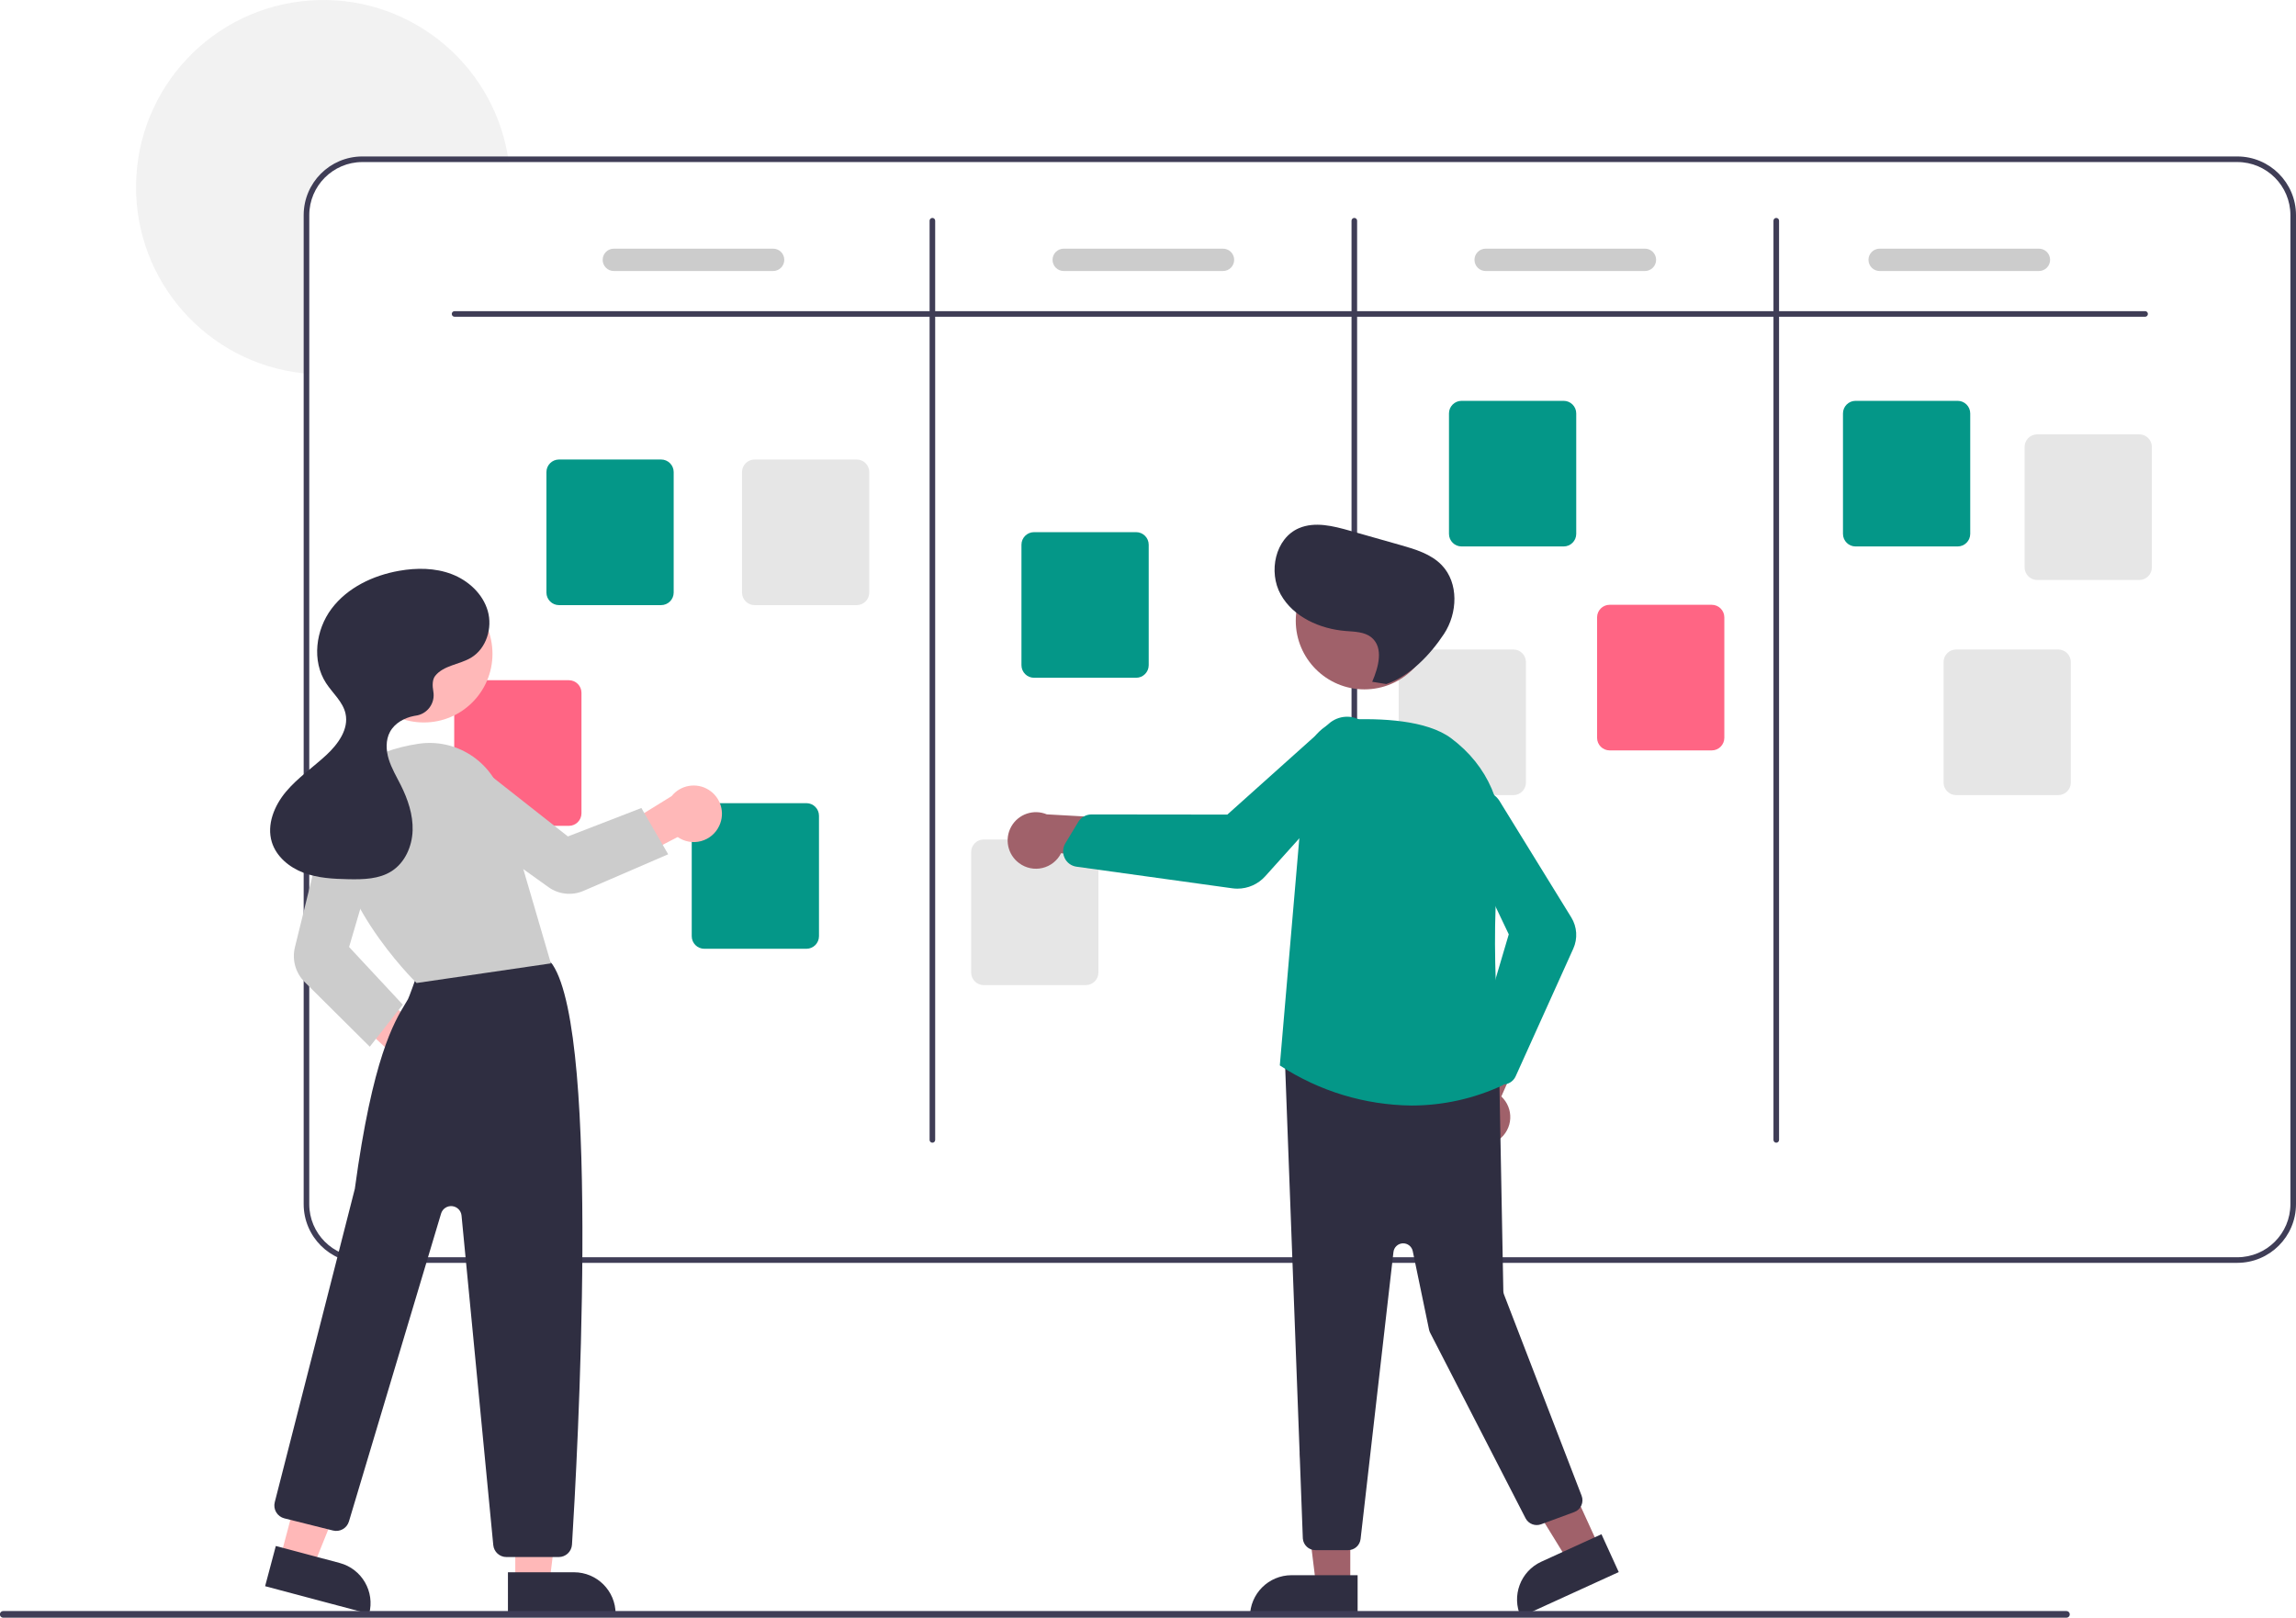
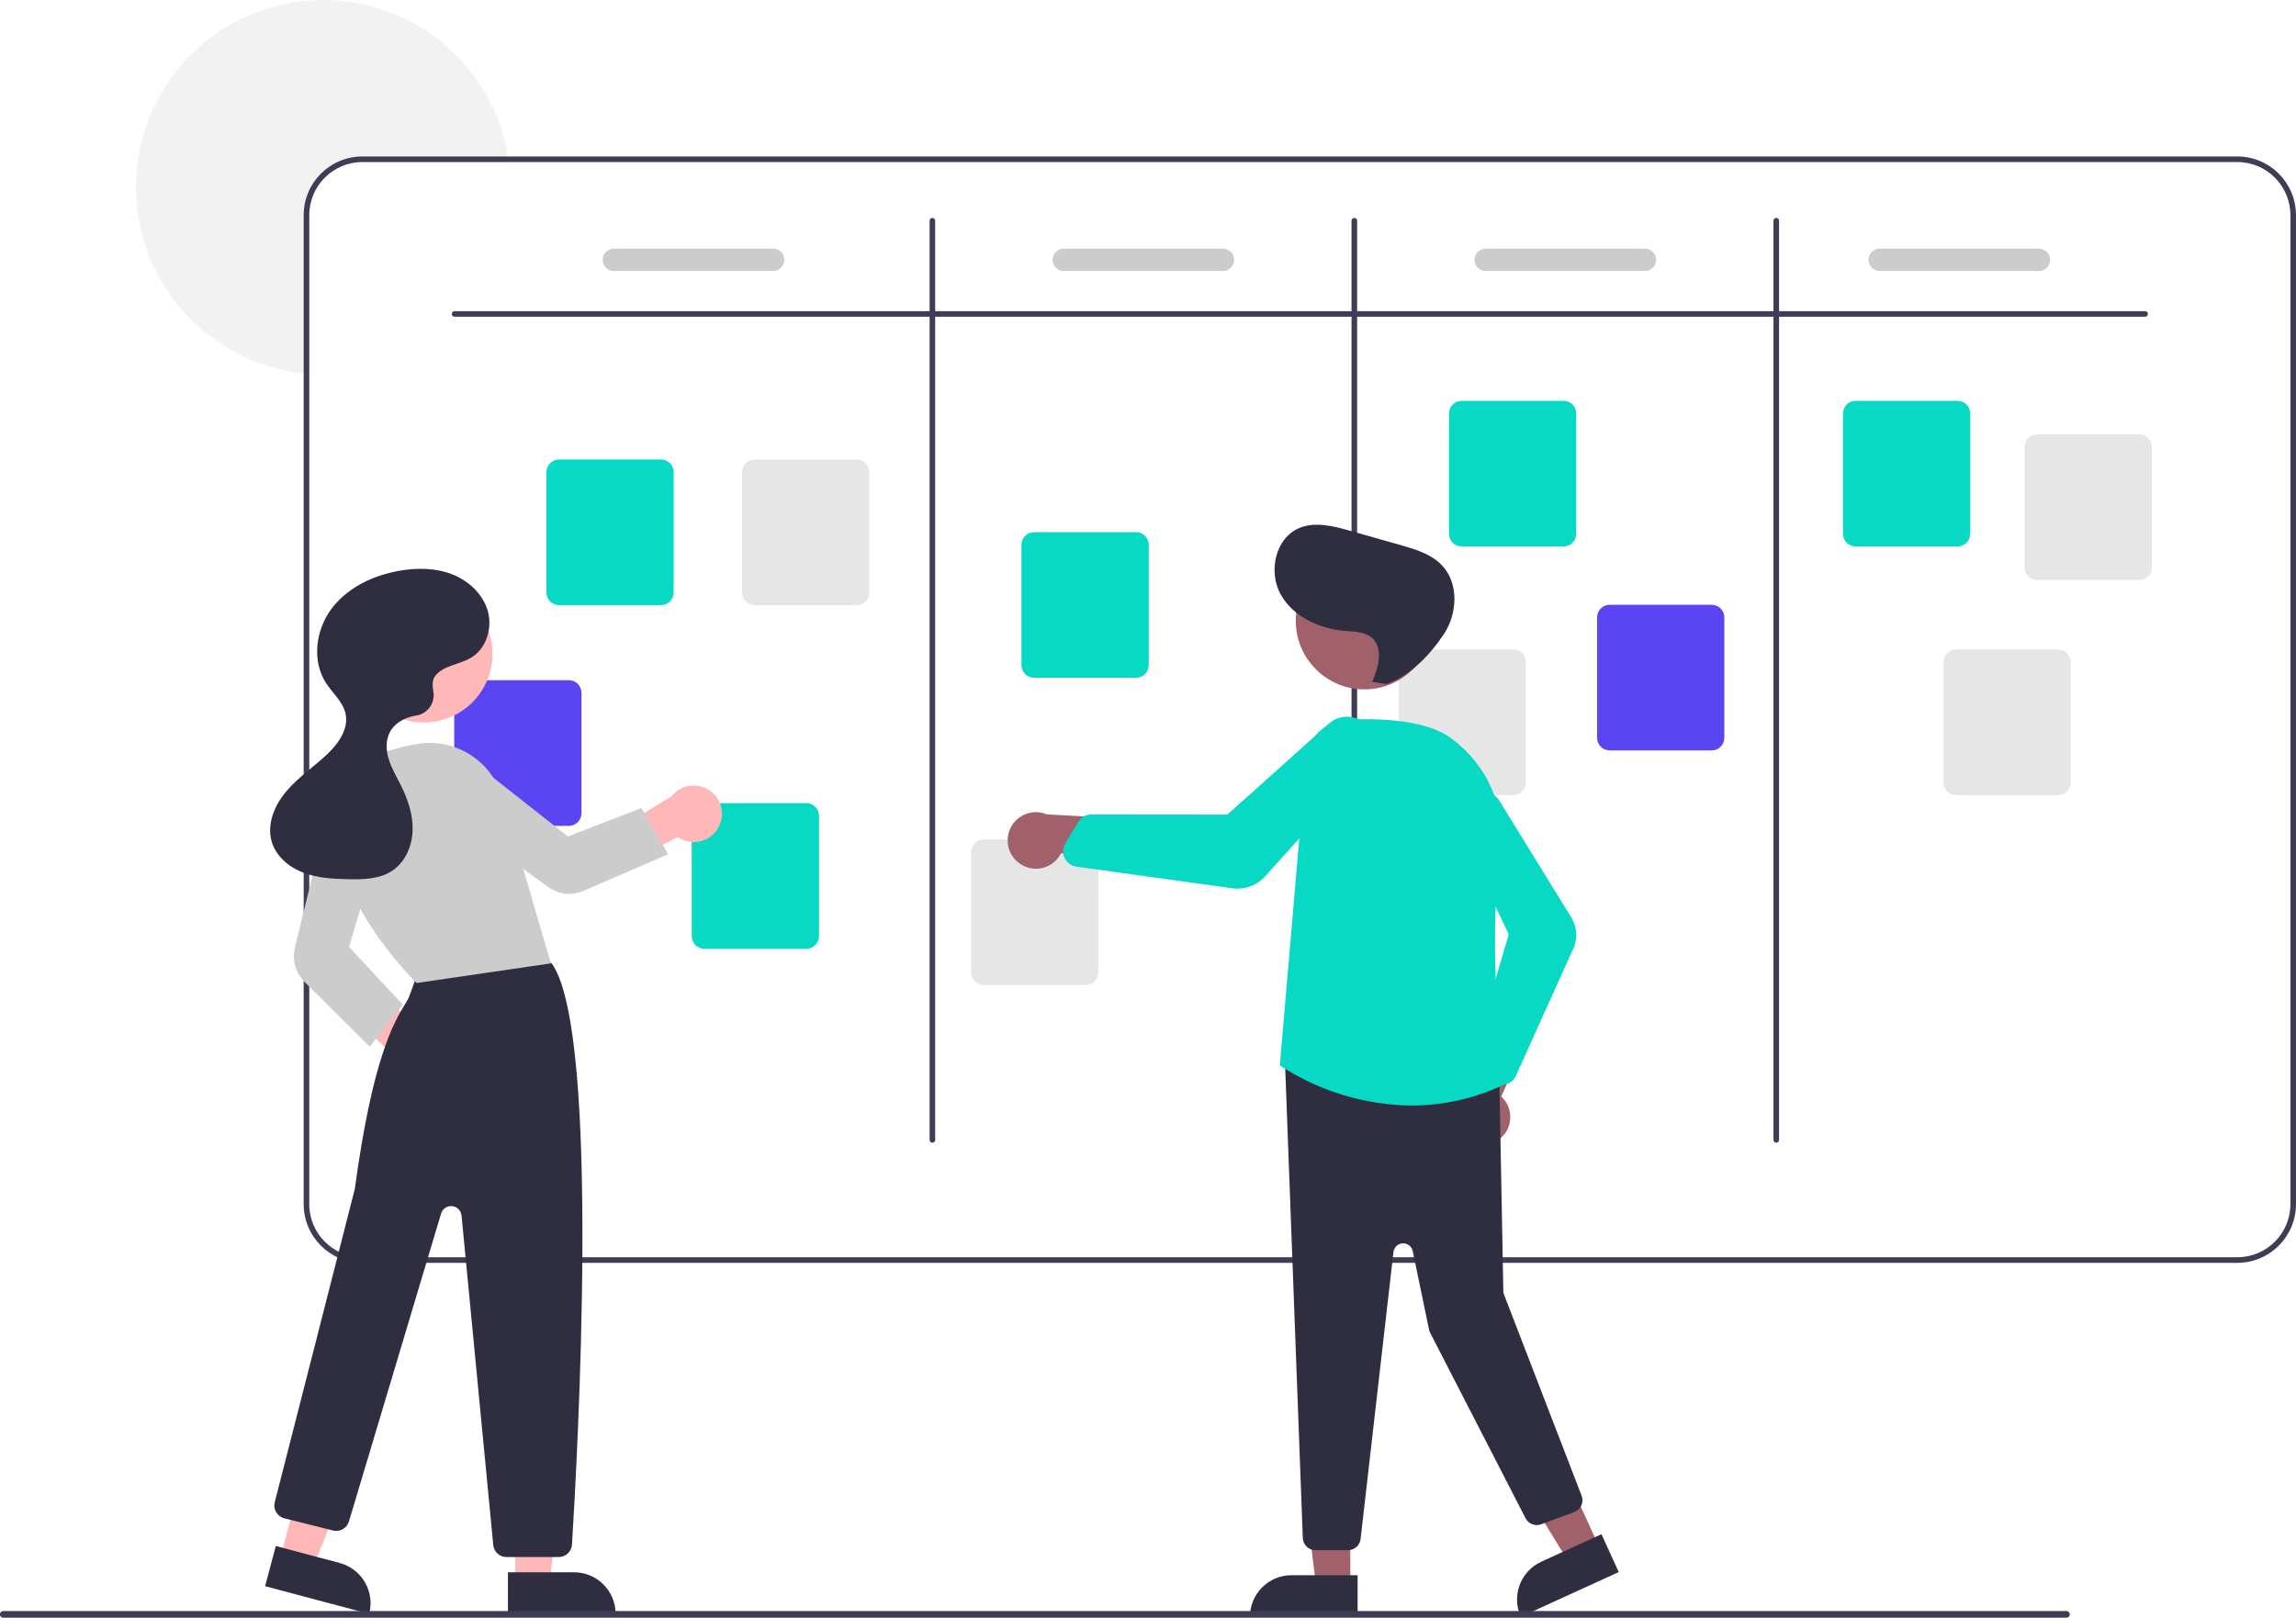
<svg xmlns="http://www.w3.org/2000/svg" data-name="Layer 1" width="auto" height="100%" viewBox="0 0 821.676 579.01">
  <path d="M371.238,218.495h-52.4a19.017,19.017,0,0,0-19,19v56.81c-.67-.04-1.34-.1-2-.18a66.999,66.999,0,1,1,73.1-77.63C371.048,217.155,371.148,217.825,371.238,218.495Z" transform="translate(-189.1619 -160.4952)" fill="#f2f2f2" />
  <path d="M989.838,216.495h-671a21.023,21.023,0,0,0-21,21v354a21.023,21.023,0,0,0,21,21h671a21.023,21.023,0,0,0,21-21v-354A21.023,21.023,0,0,0,989.838,216.495Zm19,375a19.017,19.017,0,0,1-19,19h-671a19.017,19.017,0,0,1-19-19v-354a19.017,19.017,0,0,1,19-19h671a19.017,19.017,0,0,1,19,19Z" transform="translate(-189.1619 -160.4952)" fill="#3f3d56" />
  <path d="M956.838,273.865h-605a1,1,0,0,1,0-2h605a1,1,0,0,1,0,2Z" transform="translate(-189.1619 -160.4952)" fill="#3f3d56" />
  <path d="M522.838,569.495a1,1,0,0,1-1-1v-329a1,1,0,1,1,2,0v329A1,1,0,0,1,522.838,569.495Z" transform="translate(-189.1619 -160.4952)" fill="#3f3d56" />
  <path d="M673.838,569.495a1,1,0,0,1-1-1v-329a1,1,0,1,1,2,0v329A1,1,0,0,1,673.838,569.495Z" transform="translate(-189.1619 -160.4952)" fill="#3f3d56" />
  <path d="M824.838,569.495a1,1,0,0,1-1-1v-329a1,1,0,1,1,2,0v329A1,1,0,0,1,824.838,569.495Z" transform="translate(-189.1619 -160.4952)" fill="#3f3d56" />
-   <path d="M425.754,377.083h-36.54a4.505,4.505,0,0,1-4.5-4.5V329.463a4.505,4.505,0,0,1,4.5-4.5h36.54a4.505,4.505,0,0,1,4.5,4.5v43.12A4.505,4.505,0,0,1,425.754,377.083Z" transform="translate(-189.1619 -160.4952)" fill="#049788" />
-   <path d="M477.754,500.083h-36.54a4.505,4.505,0,0,1-4.5-4.5V452.463a4.505,4.505,0,0,1,4.5-4.5h36.54a4.505,4.505,0,0,1,4.5,4.5v43.12A4.505,4.505,0,0,1,477.754,500.083Z" transform="translate(-189.1619 -160.4952)" fill="#049788" />
-   <path d="M595.754,403.083h-36.54a4.505,4.505,0,0,1-4.5-4.5V355.463a4.505,4.505,0,0,1,4.5-4.5h36.54a4.505,4.505,0,0,1,4.5,4.5v43.12A4.505,4.505,0,0,1,595.754,403.083Z" transform="translate(-189.1619 -160.4952)" fill="#049788" />
-   <path d="M748.754,356.083h-36.54a4.505,4.505,0,0,1-4.5-4.5V308.463a4.505,4.505,0,0,1,4.5-4.5h36.54a4.505,4.505,0,0,1,4.5,4.5v43.12A4.505,4.505,0,0,1,748.754,356.083Z" transform="translate(-189.1619 -160.4952)" fill="#049788" />
-   <path d="M889.754,356.083h-36.54a4.505,4.505,0,0,1-4.5-4.5V308.463a4.505,4.505,0,0,1,4.5-4.5h36.54a4.505,4.505,0,0,1,4.5,4.5v43.12A4.505,4.505,0,0,1,889.754,356.083Z" transform="translate(-189.1619 -160.4952)" fill="#049788" />
+   <path d="M425.754,377.083h-36.54a4.505,4.505,0,0,1-4.5-4.5V329.463a4.505,4.505,0,0,1,4.5-4.5h36.54a4.505,4.505,0,0,1,4.5,4.5v43.12A4.505,4.505,0,0,1,425.754,377.083Z" transform="translate(-189.1619 -160.4952)" fill="#07D9C4" />
+   <path d="M477.754,500.083h-36.54a4.505,4.505,0,0,1-4.5-4.5V452.463a4.505,4.505,0,0,1,4.5-4.5h36.54a4.505,4.505,0,0,1,4.5,4.5v43.12A4.505,4.505,0,0,1,477.754,500.083Z" transform="translate(-189.1619 -160.4952)" fill="#07D9C4" />
+   <path d="M595.754,403.083h-36.54a4.505,4.505,0,0,1-4.5-4.5V355.463a4.505,4.505,0,0,1,4.5-4.5h36.54a4.505,4.505,0,0,1,4.5,4.5v43.12A4.505,4.505,0,0,1,595.754,403.083Z" transform="translate(-189.1619 -160.4952)" fill="#07D9C4" />
+   <path d="M748.754,356.083h-36.54a4.505,4.505,0,0,1-4.5-4.5V308.463a4.505,4.505,0,0,1,4.5-4.5h36.54a4.505,4.505,0,0,1,4.5,4.5v43.12A4.505,4.505,0,0,1,748.754,356.083Z" transform="translate(-189.1619 -160.4952)" fill="#07D9C4" />
+   <path d="M889.754,356.083h-36.54a4.505,4.505,0,0,1-4.5-4.5V308.463a4.505,4.505,0,0,1,4.5-4.5h36.54a4.505,4.505,0,0,1,4.5,4.5v43.12A4.505,4.505,0,0,1,889.754,356.083Z" transform="translate(-189.1619 -160.4952)" fill="#07D9C4" />
  <path d="M954.754,368.083h-36.54a4.505,4.505,0,0,1-4.5-4.5V320.463a4.505,4.505,0,0,1,4.5-4.5h36.54a4.505,4.505,0,0,1,4.5,4.5v43.12A4.505,4.505,0,0,1,954.754,368.083Z" transform="translate(-189.1619 -160.4952)" fill="#e6e6e6" />
  <path d="M925.754,445.083h-36.54a4.505,4.505,0,0,1-4.5-4.5V397.463a4.505,4.505,0,0,1,4.5-4.5h36.54a4.505,4.505,0,0,1,4.5,4.5v43.12A4.505,4.505,0,0,1,925.754,445.083Z" transform="translate(-189.1619 -160.4952)" fill="#e6e6e6" />
-   <path d="M801.754,429.083h-36.54a4.505,4.505,0,0,1-4.5-4.5V381.463a4.505,4.505,0,0,1,4.5-4.5h36.54a4.505,4.505,0,0,1,4.5,4.5v43.12A4.505,4.505,0,0,1,801.754,429.083Z" transform="translate(-189.1619 -160.4952)" fill="#ff6584" />
+   <path d="M801.754,429.083h-36.54a4.505,4.505,0,0,1-4.5-4.5V381.463a4.505,4.505,0,0,1,4.5-4.5h36.54a4.505,4.505,0,0,1,4.5,4.5v43.12A4.505,4.505,0,0,1,801.754,429.083Z" transform="translate(-189.1619 -160.4952)" fill="#5B44F2" />
  <path d="M730.754,445.083h-36.54a4.505,4.505,0,0,1-4.5-4.5V397.463a4.505,4.505,0,0,1,4.5-4.5h36.54a4.505,4.505,0,0,1,4.5,4.5v43.12A4.505,4.505,0,0,1,730.754,445.083Z" transform="translate(-189.1619 -160.4952)" fill="#e6e6e6" />
  <path d="M577.754,513.083h-36.54a4.505,4.505,0,0,1-4.5-4.5V465.463a4.505,4.505,0,0,1,4.5-4.5h36.54a4.505,4.505,0,0,1,4.5,4.5v43.12A4.505,4.505,0,0,1,577.754,513.083Z" transform="translate(-189.1619 -160.4952)" fill="#e6e6e6" />
-   <path d="M392.754,456.083h-36.54a4.505,4.505,0,0,1-4.5-4.5V408.463a4.505,4.505,0,0,1,4.5-4.5h36.54a4.505,4.505,0,0,1,4.5,4.5v43.12A4.505,4.505,0,0,1,392.754,456.083Z" transform="translate(-189.1619 -160.4952)" fill="#ff6584" />
+   <path d="M392.754,456.083h-36.54a4.505,4.505,0,0,1-4.5-4.5V408.463a4.505,4.505,0,0,1,4.5-4.5h36.54a4.505,4.505,0,0,1,4.5,4.5v43.12A4.505,4.505,0,0,1,392.754,456.083Z" transform="translate(-189.1619 -160.4952)" fill="#5B44F2" />
  <path d="M495.754,377.083h-36.54a4.505,4.505,0,0,1-4.5-4.5V329.463a4.505,4.505,0,0,1,4.5-4.5h36.54a4.505,4.505,0,0,1,4.5,4.5v43.12A4.505,4.505,0,0,1,495.754,377.083Z" transform="translate(-189.1619 -160.4952)" fill="#e6e6e6" />
  <path d="M465.838,257.495h-57a4,4,0,0,1,0-8h57a4,4,0,0,1,0,8Z" transform="translate(-189.1619 -160.4952)" fill="#ccc" />
  <path d="M626.838,257.495h-57a4,4,0,0,1,0-8h57a4,4,0,0,1,0,8Z" transform="translate(-189.1619 -160.4952)" fill="#ccc" />
  <path d="M777.838,257.495h-57a4,4,0,0,1,0-8h57a4,4,0,0,1,0,8Z" transform="translate(-189.1619 -160.4952)" fill="#ccc" />
  <path d="M918.838,257.495h-57a4,4,0,0,1,0-8h57a4,4,0,0,1,0,8Z" transform="translate(-189.1619 -160.4952)" fill="#ccc" />
  <path d="M338.171,550.387A10.056,10.056,0,0,1,329.471,537.656L303.838,513.795l13.553-3.438,25.206,20.444a10.11,10.11,0,0,1-4.426,19.586Z" transform="translate(-189.1619 -160.4952)" fill="#ffb8b8" />
  <polygon points="184.404 566.253 196.664 566.253 202.496 518.965 184.402 518.965 184.404 566.253" fill="#ffb8b8" />
  <path d="M370.939,723.245h38.531a0,0,0,0,1,0,0v14.887a0,0,0,0,1,0,0H385.826a14.887,14.887,0,0,1-14.887-14.887v0A0,0,0,0,1,370.939,723.245Z" transform="translate(591.28 1300.863) rotate(179.9974)" fill="#2f2e41" />
  <polygon points="100.345 557.401 112.193 560.555 129.994 516.359 112.509 511.705 100.345 557.401" fill="#ffb8b8" />
  <path d="M285.307,718.541h38.531a0,0,0,0,1,0,0v14.887a0,0,0,0,1,0,0H300.194a14.887,14.887,0,0,1-14.887-14.887v0A0,0,0,0,1,285.307,718.541Z" transform="matrix(-0.96635, -0.25722, 0.25722, -0.96635, 222.9961, 1345.388)" fill="#2f2e41" />
  <path d="M389.123,717.795H370.416a4.73,4.73,0,0,1-4.726-4.293L354.333,595.57a3.748,3.748,0,0,0-7.321-.715L314.039,705.055a4.742,4.742,0,0,1-5.7,3.246l-17.403-4.352a4.747,4.747,0,0,1-3.447-5.787c.284-1.11,28.411-111.028,28.656-112.158,6.373-46.968,13.997-59.554,18.093-66.314.339-.56.651-1.074.931-1.561.351-.608,2.512-6.645,3.884-10.564a4.79,4.79,0,0,1,2.435-2.978c17.211-8.802,37.347-2.709,43.109-.632a4.682,4.682,0,0,1,2.338,1.815c17.285,26.071,8.802,177.491,6.926,207.581A4.751,4.751,0,0,1,389.123,717.795Z" transform="translate(-189.1619 -160.4952)" fill="#2f2e41" />
  <circle cx="151.684" cy="234.024" r="24.561" fill="#ffb8b8" />
  <path d="M338.244,512.333l-.177-.171c-.331-.32-33.056-32.38-28.821-62.024,1.811-12.68,12.07-20.781,29.668-23.431a27.135,27.135,0,0,1,30,19.121l17.4,59.484Z" transform="translate(-189.1619 -160.4952)" fill="#ccc" />
  <path d="M321.495,535.136l-23.318-23.171a13.137,13.137,0,0,1-3.48-12.392l11.289-45.919A10.354,10.354,0,0,1,319.165,446.254a10.411,10.411,0,0,1,6.809,12.794L314.09,499.444l19.218,20.637Z" transform="translate(-189.1619 -160.4952)" fill="#ccc" />
  <path d="M446.566,456.058a10.056,10.056,0,0,1-14.884,4.029L400.553,476.221l1.376-13.706,27.597-17.079a10.11,10.11,0,0,1,17.04,10.621Z" transform="translate(-189.1619 -160.4952)" fill="#ffb8b8" />
  <path d="M428.283,466.26l-30.346,13.114a12.809,12.809,0,0,1-12.477-1.338l-38.589-27.649A10.355,10.355,0,0,1,344.897,435.4a10.41,10.41,0,0,1,14.409-1.568l33.088,26.042,26.3-10.175Z" transform="translate(-189.1619 -160.4952)" fill="#ccc" />
  <path d="M344.918,402.39c3.03-3.796,8.691-4.001,12.853-6.505,5.452-3.28,7.706-10.611,5.949-16.726s-6.938-10.881-12.878-13.16-12.549-2.307-18.816-1.206c-9.33,1.64-18.516,5.995-24.207,13.569s-7.139,18.666-1.981,26.612c2.37,3.652,6.029,6.667,6.975,10.917,1.242,5.58-2.671,10.961-6.864,14.846-4.777,4.426-10.257,8.133-14.442,13.123s-6.976,11.806-5.066,18.032c1.6,5.216,6.256,9.059,11.361,10.984s10.666,2.203,16.121,2.309c5.297.104,10.924-.025,15.386-2.881,4.777-3.058,7.328-8.858,7.516-14.527s-1.706-11.223-4.245-16.294c-1.513-3.023-3.273-5.953-4.278-9.18s-1.18-6.89.431-9.863c1.693-3.125,5.117-5.009,8.604-5.694.181-.036.373-.067.573-.096a7.398,7.398,0,0,0,6.333-8.628C343.847,405.808,343.881,403.689,344.918,402.39Z" transform="translate(-189.1619 -160.4952)" fill="#2f2e41" />
  <polygon points="483.229 567.3 470.969 567.3 465.137 520.012 483.231 520.013 483.229 567.3" fill="#a0616a" />
  <path d="M462.212,563.797h23.644a0,0,0,0,1,0,0v14.887a0,0,0,0,1,0,0H447.325a0,0,0,0,1,0,0v0A14.887,14.887,0,0,1,462.212,563.797Z" fill="#2f2e41" />
  <polygon points="572.184 553.413 561.033 558.506 536.079 517.917 552.538 510.399 572.184 553.413" fill="#a0616a" />
  <path d="M743.47,716.962h23.644a0,0,0,0,1,0,0v14.887a0,0,0,0,1,0,0H728.583a0,0,0,0,1,0,0v0A14.887,14.887,0,0,1,743.47,716.962Z" transform="translate(-422.5278 215.6884) rotate(-24.54855)" fill="#2f2e41" />
  <path d="M725.643,568.352a10.056,10.056,0,0,0,.801-15.399l14.412-32.7-18.309,3.103-10.879,30.577a10.11,10.11,0,0,0,13.975,14.419Z" transform="translate(-189.1619 -160.4952)" fill="#a0616a" />
  <path d="M671.609,715.327H659.897a4.517,4.517,0,0,1-4.488-4.174l-6.387-170.559a4.5,4.5,0,0,1,4.925-4.805l67.735,7.193a4.501,4.501,0,0,1,4.062,4.394l1.419,75.235a3.492,3.492,0,0,0,.234,1.193l27.785,72.053a4.499,4.499,0,0,1-2.643,5.841l-11.868,4.373a4.501,4.501,0,0,1-5.557-2.164l-34.133-66.369a4.475,4.475,0,0,1-.404-1.143l-5.831-28.094a3.5,3.5,0,0,0-6.904.312L676.08,711.338A4.499,4.499,0,0,1,671.609,715.327Z" transform="translate(-189.1619 -160.4952)" fill="#2f2e41" />
  <circle cx="488.279" cy="222.178" r="24.561" fill="#a0616a" />
-   <path d="M694.285,556.19a87.664,87.664,0,0,1-46.873-14.198l-.239-.165.025-.29,9.395-109.416a15.421,15.421,0,0,1,14.599-14.062c12.176-.56,28.531.146,37.286,6.667,13.231,9.854,19.608,24.694,17.496,40.712-4.38,33.219.582,78.029,1.162,83.029l.042.36-.33.151A77.266,77.266,0,0,1,694.285,556.19Z" transform="translate(-189.1619 -160.4952)" fill="#049788" />
-   <path d="M727.022,548.653a5.007,5.007,0,0,1-3.681-1.622l-5.373-5.861a5.026,5.026,0,0,1-1.109-4.795l12.251-41.464-18.64-39.144a8.832,8.832,0,0,1-.604-5.879,8.809,8.809,0,0,1,16.313-2.084l25.295,41.042a11.951,11.951,0,0,1,.72,11.198l-20.61,45.665a4.988,4.988,0,0,1-3.766,2.88A5.054,5.054,0,0,1,727.022,548.653Z" transform="translate(-189.1619 -160.4952)" fill="#049788" />
+   <path d="M694.285,556.19a87.664,87.664,0,0,1-46.873-14.198l-.239-.165.025-.29,9.395-109.416a15.421,15.421,0,0,1,14.599-14.062c12.176-.56,28.531.146,37.286,6.667,13.231,9.854,19.608,24.694,17.496,40.712-4.38,33.219.582,78.029,1.162,83.029l.042.36-.33.151A77.266,77.266,0,0,1,694.285,556.19Z" transform="translate(-189.1619 -160.4952)" fill="#07D9C4" />
+   <path d="M727.022,548.653a5.007,5.007,0,0,1-3.681-1.622l-5.373-5.861a5.026,5.026,0,0,1-1.109-4.795l12.251-41.464-18.64-39.144a8.832,8.832,0,0,1-.604-5.879,8.809,8.809,0,0,1,16.313-2.084l25.295,41.042a11.951,11.951,0,0,1,.72,11.198l-20.61,45.665a4.988,4.988,0,0,1-3.766,2.88A5.054,5.054,0,0,1,727.022,548.653Z" transform="translate(-189.1619 -160.4952)" fill="#07D9C4" />
  <path d="M553.9,469.448a10.056,10.056,0,0,0,14.999-3.578l35.438,4.596L596.192,453.778l-32.404-1.806a10.11,10.11,0,0,0-9.888,17.476Z" transform="translate(-189.1619 -160.4952)" fill="#a0616a" />
-   <path d="M632.011,478.562a13.425,13.425,0,0,1-1.845-.127l-55.751-7.732a5.541,5.541,0,0,1-4.251-3.111,5.657,5.657,0,0,1-.318-.829h-0a5.564,5.564,0,0,1,.575-4.432l4.614-7.649a5.584,5.584,0,0,1,4.756-2.686h.008l48.596.056,36.294-32.517a9.868,9.868,0,0,1,6.107-2.5,9.835,9.835,0,0,1,7.373,16.815L641.953,474.128A13.364,13.364,0,0,1,632.011,478.562Z" transform="translate(-189.1619 -160.4952)" fill="#049788" />
+   <path d="M632.011,478.562a13.425,13.425,0,0,1-1.845-.127l-55.751-7.732a5.541,5.541,0,0,1-4.251-3.111,5.657,5.657,0,0,1-.318-.829h-0a5.564,5.564,0,0,1,.575-4.432l4.614-7.649a5.584,5.584,0,0,1,4.756-2.686h.008l48.596.056,36.294-32.517a9.868,9.868,0,0,1,6.107-2.5,9.835,9.835,0,0,1,7.373,16.815L641.953,474.128A13.364,13.364,0,0,1,632.011,478.562Z" transform="translate(-189.1619 -160.4952)" fill="#07D9C4" />
  <path d="M680.234,404.523c2.244-5.195,4.144-12.113-.161-15.785-2.497-2.13-6.094-2.135-9.365-2.4-9.217-.747-18.706-4.988-23.211-13.064s-1.989-20.084,6.51-23.728c5.729-2.456,12.297-.783,18.294.918l18.006,5.106c5.35,1.517,10.967,3.19,14.819,7.201,6.143,6.397,5.684,17.212.805,24.618s-12.226,15.131-20.638,17.943Z" transform="translate(-189.1619 -160.4952)" fill="#2f2e41" />
  <path d="M928.647,739.505h-738.294a1.191,1.191,0,1,1,0-2.381h738.294a1.191,1.191,0,1,1,0,2.381Z" transform="translate(-189.1619 -160.4952)" fill="#3f3d56" />
</svg>
